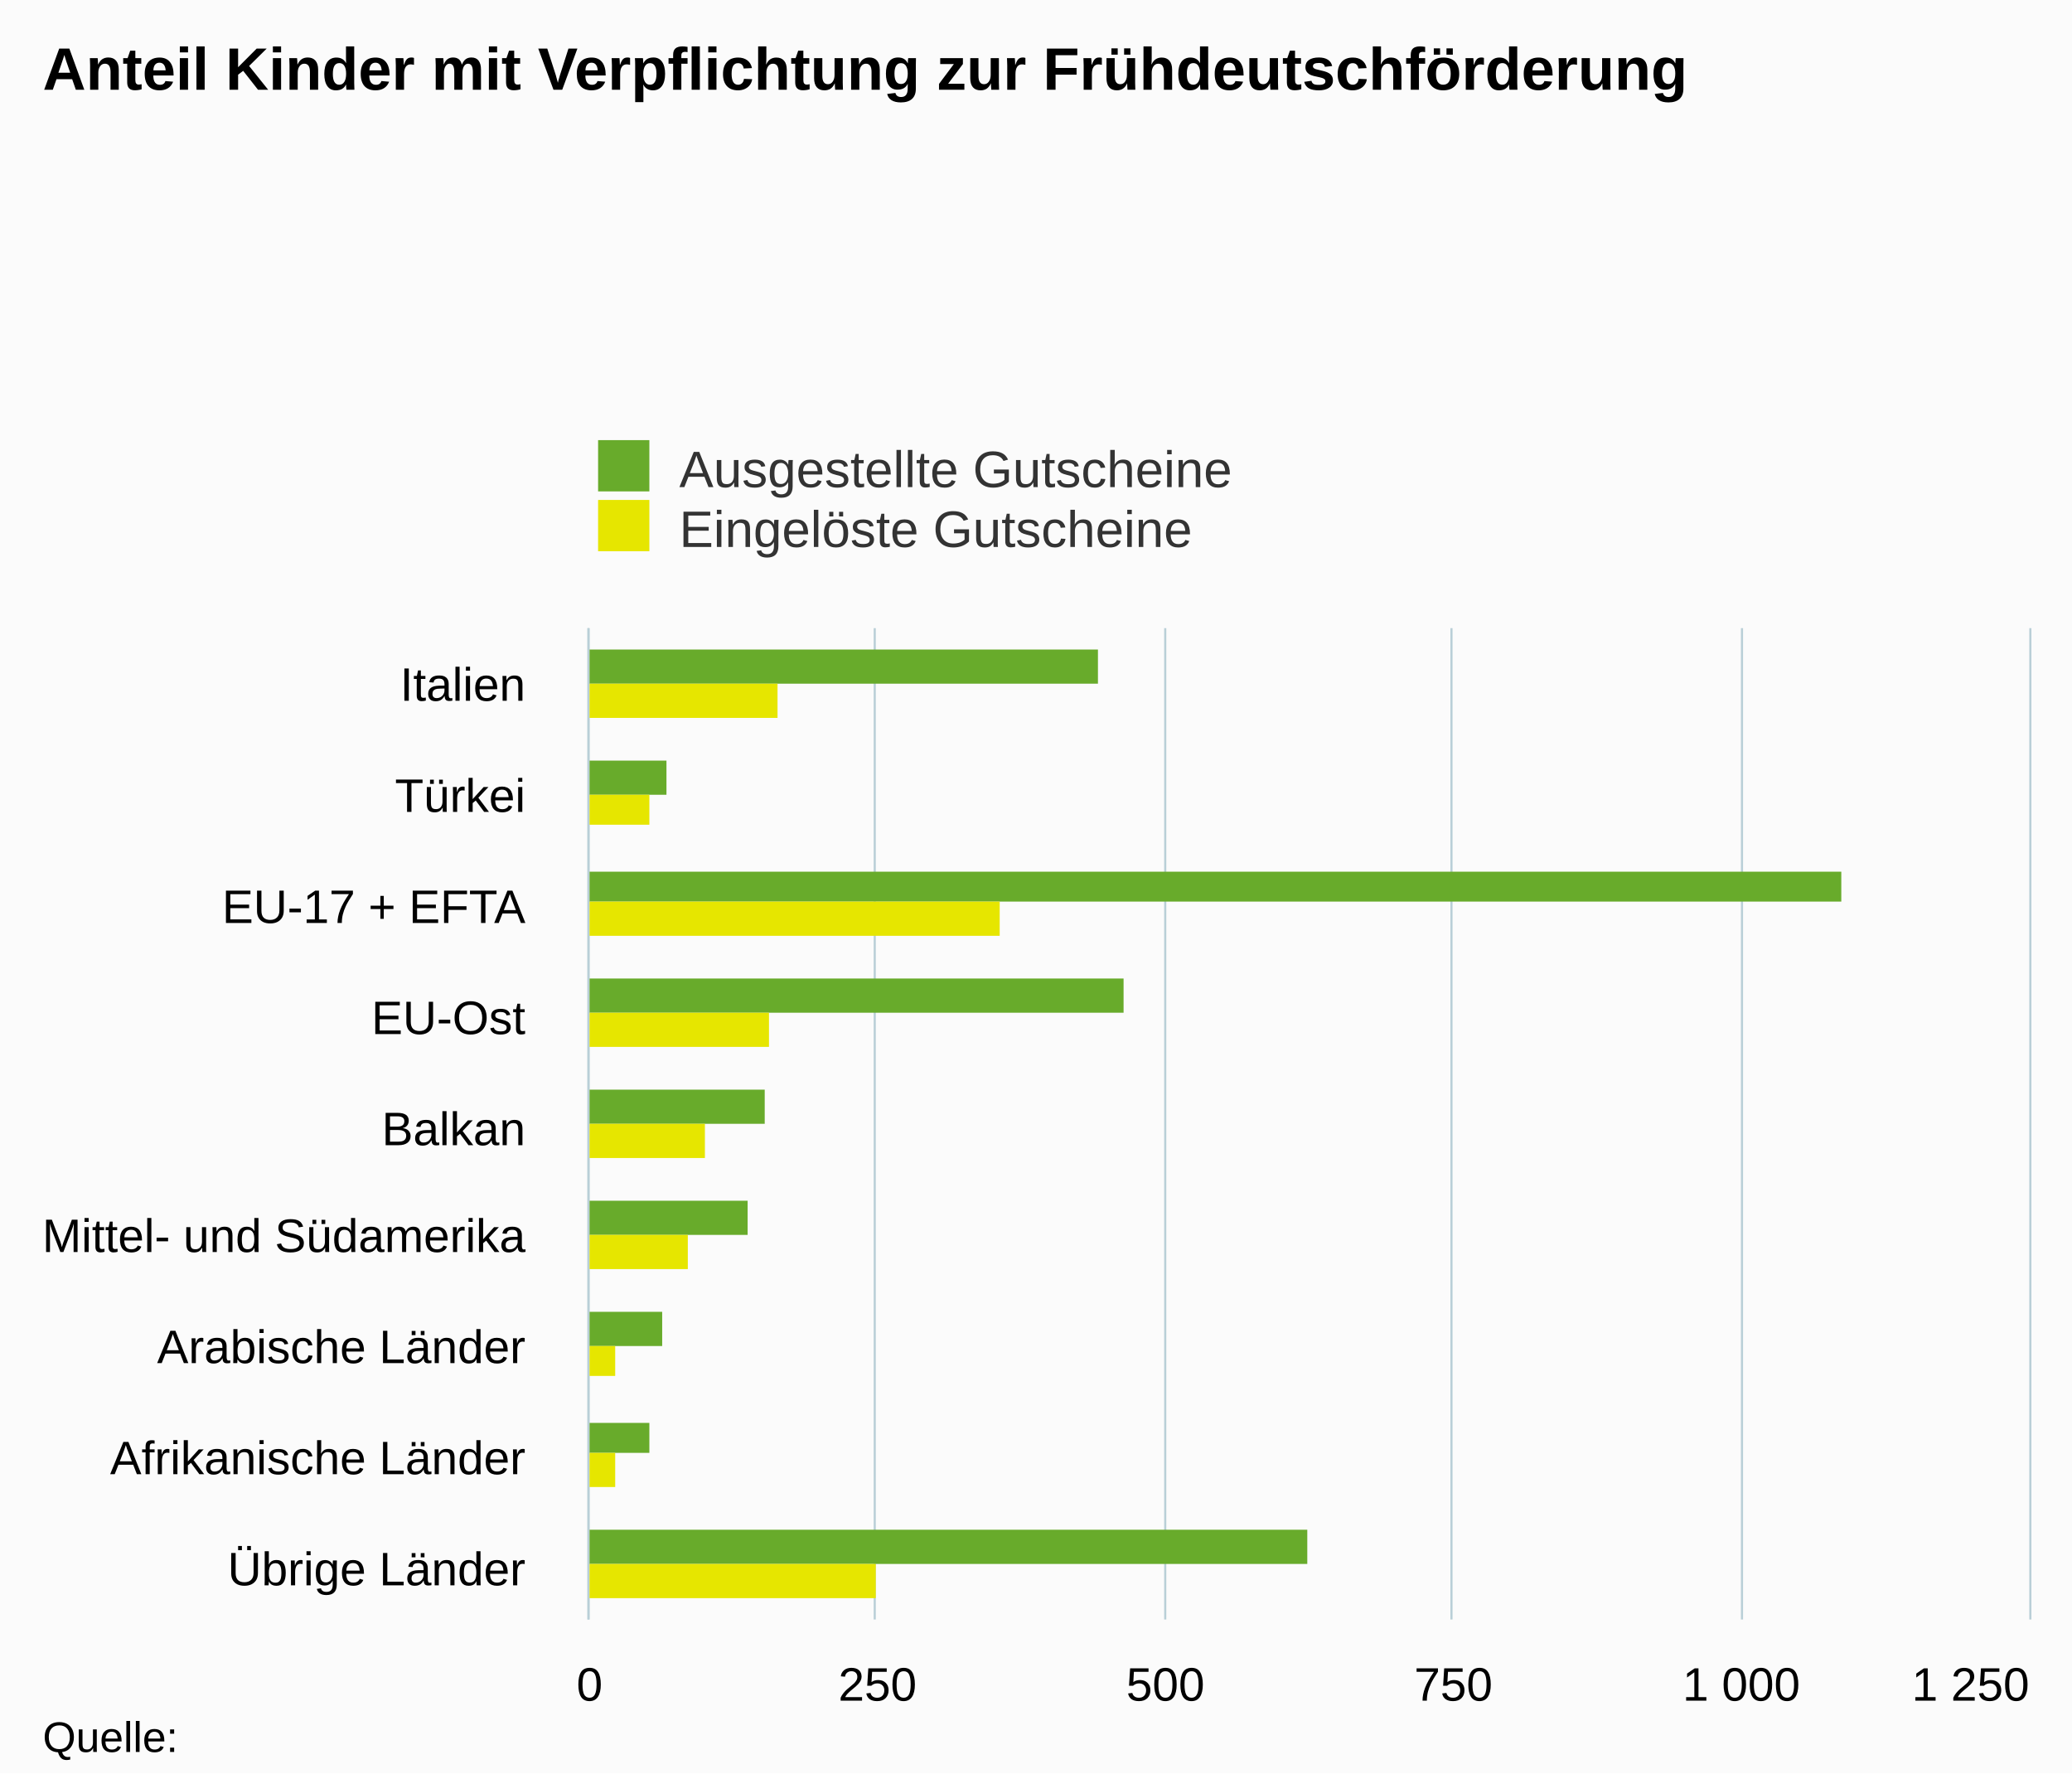
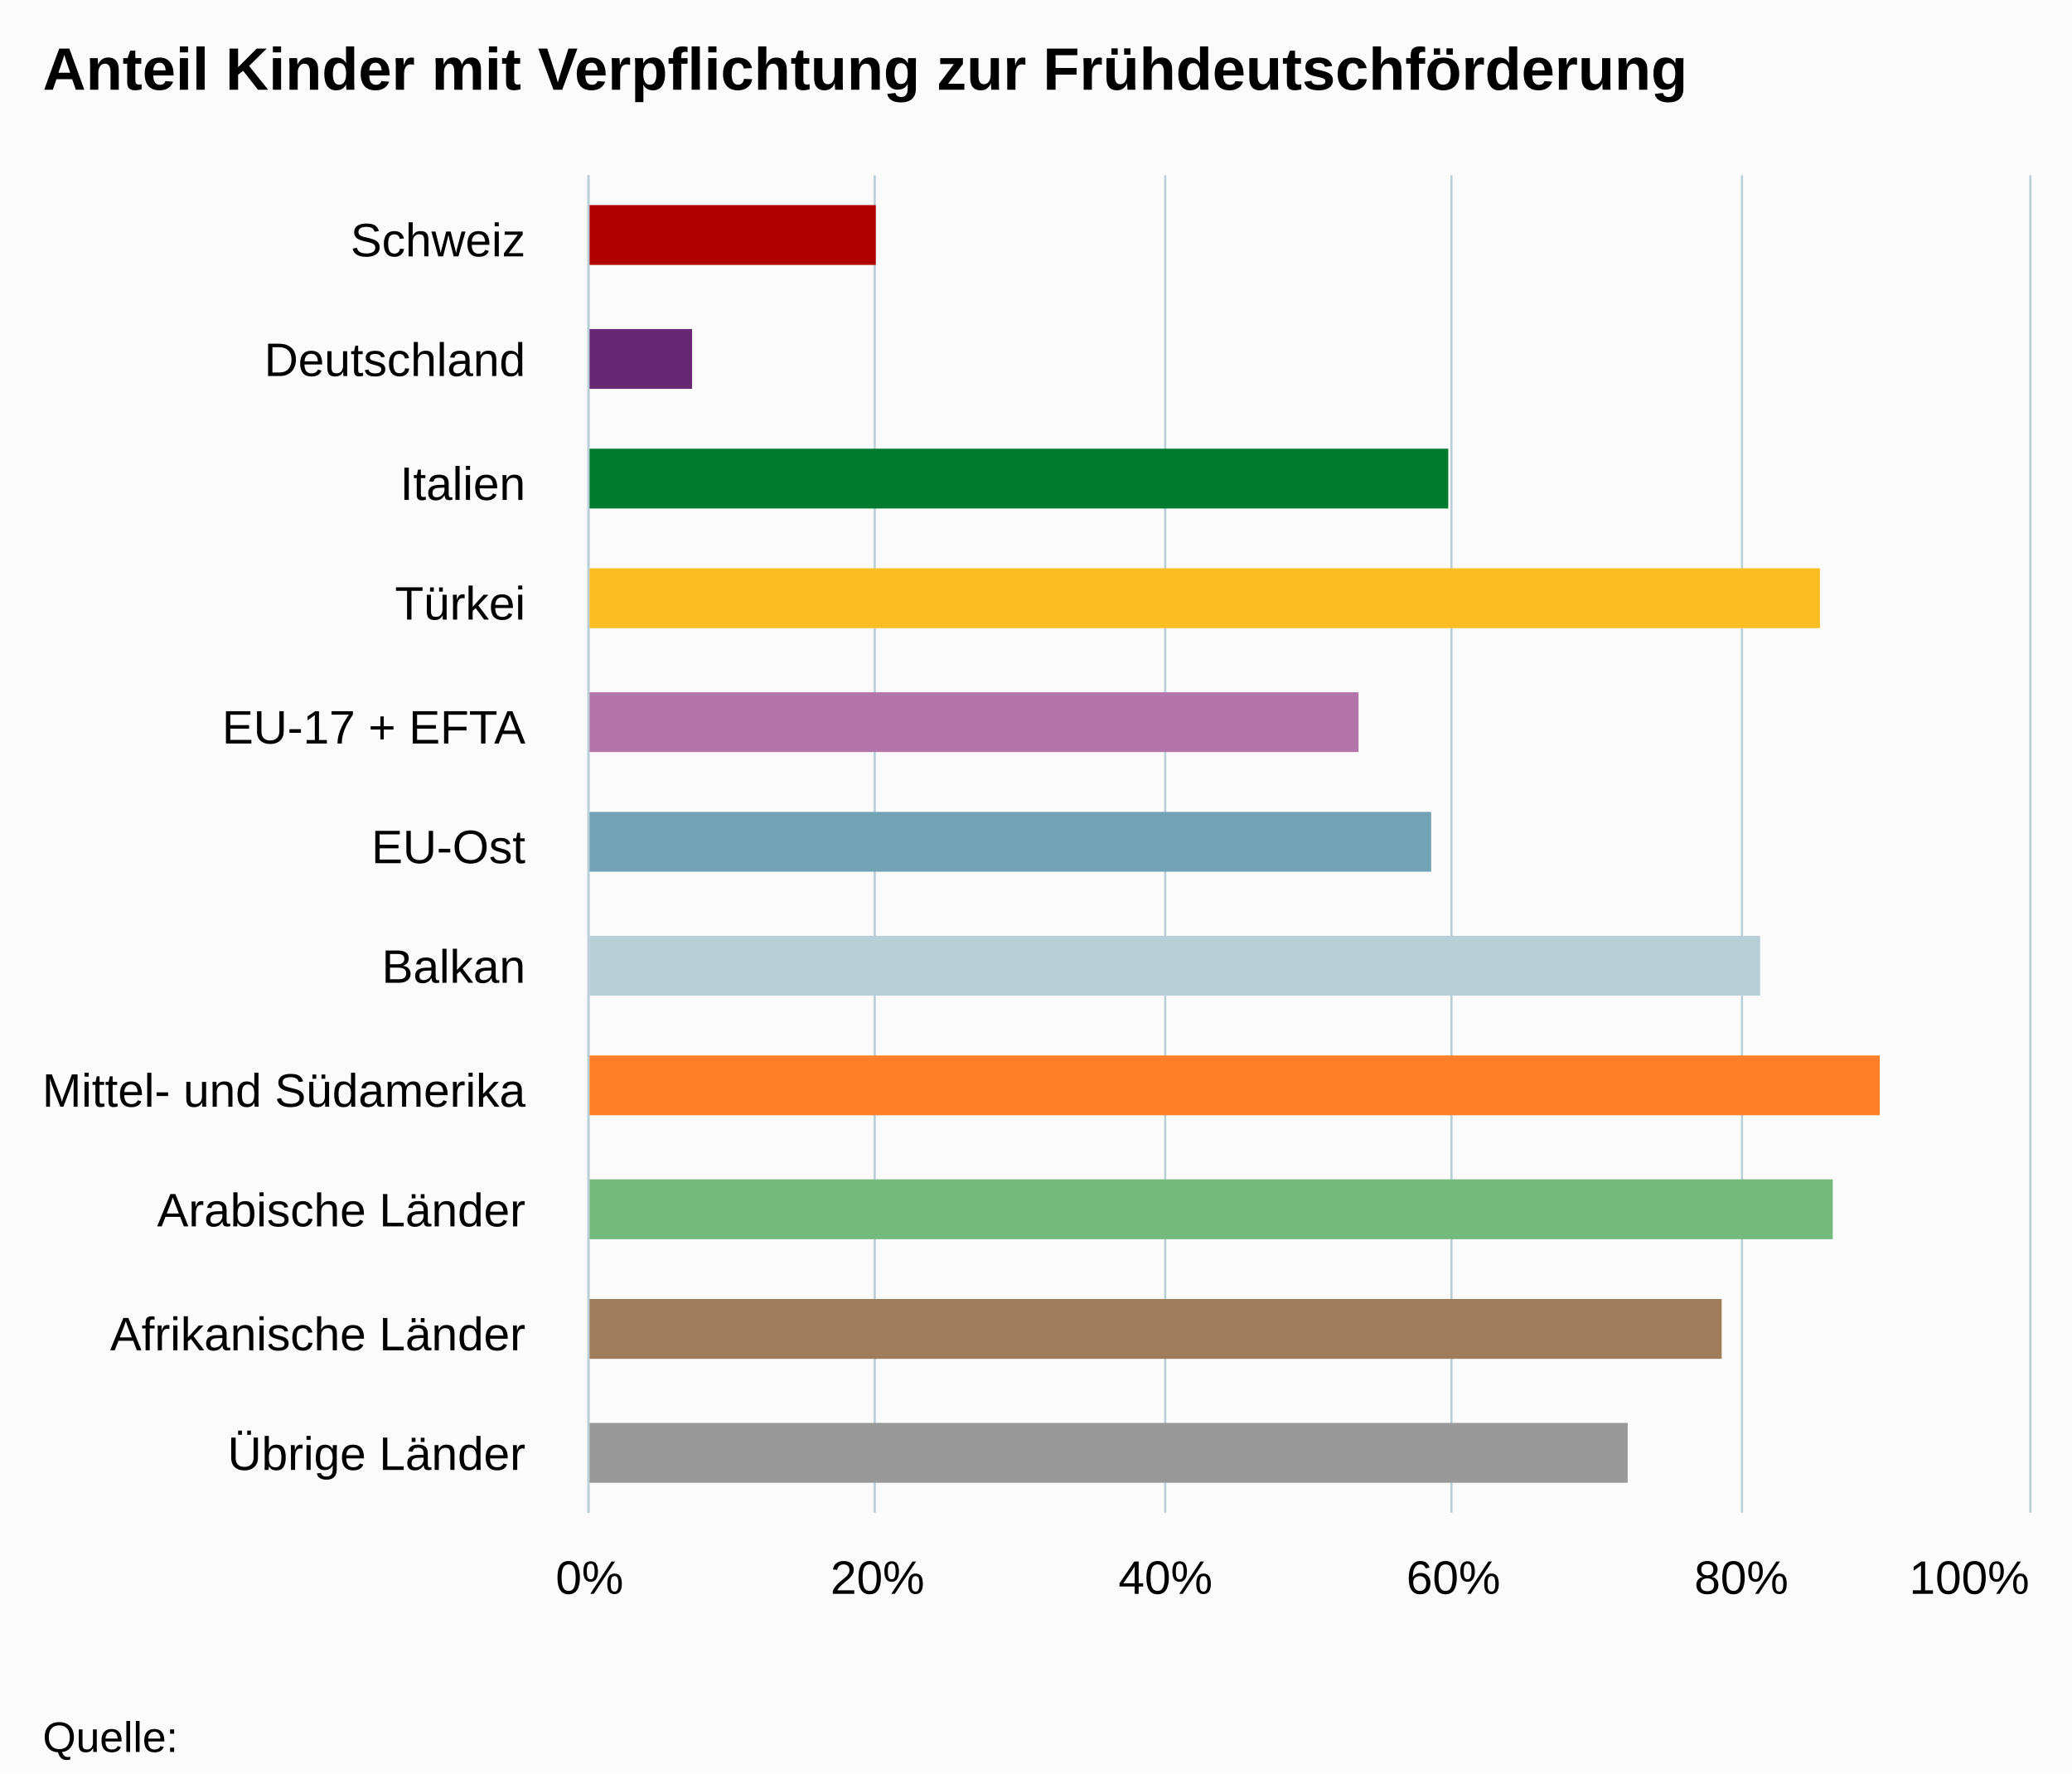
<svg xmlns="http://www.w3.org/2000/svg" version="1.1" class="highcharts-root" style="font-family:Arial;font-size:12px;" viewBox="0 0 485 415">
  <defs>
    <clipPath>
-       <rect x="0" y="0" width="232" height="337" fill="none" />
+       <rect x="0" y="0" width="313" height="337" fill="none" />
    </clipPath>
    <clipPath id="a">
-       <rect x="0" y="0" width="232" height="337" fill="none" />
+       <rect x="0" y="0" width="313" height="337" fill="none" />
    </clipPath>
  </defs>
  <rect fill="#fbfbfb" class="highcharts-background" x="0" y="0" width="485" height="415" rx="0" ry="0" />
-   <rect fill="none" class="highcharts-plot-background" x="138" y="147" width="337" height="232" />
+   <rect fill="none" class="highcharts-plot-background" x="138" y="41" width="337" height="313" />
  <g class="highcharts-pane-group" />
  <g class="highcharts-grid highcharts-xaxis-grid ">
-     <path fill="none" class="highcharts-grid-line" d="M 138 173.5 L 475 173.5" opacity="1" />
-     <path fill="none" class="highcharts-grid-line" d="M 138 199.5 L 475 199.5" opacity="1" />
-     <path fill="none" class="highcharts-grid-line" d="M 138 224.5 L 475 224.5" opacity="1" />
-     <path fill="none" class="highcharts-grid-line" d="M 138 250.5 L 475 250.5" opacity="1" />
-     <path fill="none" class="highcharts-grid-line" d="M 138 276.5 L 475 276.5" opacity="1" />
-     <path fill="none" class="highcharts-grid-line" d="M 138 302.5 L 475 302.5" opacity="1" />
-     <path fill="none" class="highcharts-grid-line" d="M 138 327.5 L 475 327.5" opacity="1" />
-     <path fill="none" class="highcharts-grid-line" d="M 138 353.5 L 475 353.5" opacity="1" />
-     <path fill="none" class="highcharts-grid-line" d="M 138 379.5 L 475 379.5" opacity="1" />
-     <path fill="none" class="highcharts-grid-line" d="M 138 147.5 L 475 147.5" opacity="1" />
+     <path fill="none" class="highcharts-grid-line" d="M 138 69.5 L 475 69.5" opacity="1" />
+     <path fill="none" class="highcharts-grid-line" d="M 138 98.5 L 475 98.5" opacity="1" />
+     <path fill="none" class="highcharts-grid-line" d="M 138 126.5 L 475 126.5" opacity="1" />
+     <path fill="none" class="highcharts-grid-line" d="M 138 155.5 L 475 155.5" opacity="1" />
+     <path fill="none" class="highcharts-grid-line" d="M 138 183.5 L 475 183.5" opacity="1" />
+     <path fill="none" class="highcharts-grid-line" d="M 138 212.5 L 475 212.5" opacity="1" />
+     <path fill="none" class="highcharts-grid-line" d="M 138 240.5 L 475 240.5" opacity="1" />
+     <path fill="none" class="highcharts-grid-line" d="M 138 269.5 L 475 269.5" opacity="1" />
+     <path fill="none" class="highcharts-grid-line" d="M 138 297.5 L 475 297.5" opacity="1" />
+     <path fill="none" class="highcharts-grid-line" d="M 138 326.5 L 475 326.5" opacity="1" />
+     <path fill="none" class="highcharts-grid-line" d="M 138 354.5 L 475 354.5" opacity="1" />
+     <path fill="none" class="highcharts-grid-line" d="M 138 41.5 L 475 41.5" opacity="1" />
  </g>
  <g class="highcharts-grid highcharts-yaxis-grid ">
-     <path fill="none" stroke="#B9CFD7" stroke-width="0.5" class="highcharts-grid-line" d="M 137.75 147 L 137.75 379" opacity="1" />
-     <path fill="none" stroke="#B9CFD7" stroke-width="0.5" class="highcharts-grid-line" d="M 204.75 147 L 204.75 379" opacity="1" />
-     <path fill="none" stroke="#B9CFD7" stroke-width="0.5" class="highcharts-grid-line" d="M 272.75 147 L 272.75 379" opacity="1" />
-     <path fill="none" stroke="#B9CFD7" stroke-width="0.5" class="highcharts-grid-line" d="M 339.75 147 L 339.75 379" opacity="1" />
-     <path fill="none" stroke="#B9CFD7" stroke-width="0.5" class="highcharts-grid-line" d="M 407.75 147 L 407.75 379" opacity="1" />
-     <path fill="none" stroke="#B9CFD7" stroke-width="0.5" class="highcharts-grid-line" d="M 475.25 147 L 475.25 379" opacity="1" />
+     <path fill="none" stroke="#B9CFD7" stroke-width="0.5" class="highcharts-grid-line" d="M 137.75 41 L 137.75 354" opacity="1" />
+     <path fill="none" stroke="#B9CFD7" stroke-width="0.5" class="highcharts-grid-line" d="M 204.75 41 L 204.75 354" opacity="1" />
+     <path fill="none" stroke="#B9CFD7" stroke-width="0.5" class="highcharts-grid-line" d="M 272.75 41 L 272.75 354" opacity="1" />
+     <path fill="none" stroke="#B9CFD7" stroke-width="0.5" class="highcharts-grid-line" d="M 339.75 41 L 339.75 354" opacity="1" />
+     <path fill="none" stroke="#B9CFD7" stroke-width="0.5" class="highcharts-grid-line" d="M 407.75 41 L 407.75 354" opacity="1" />
+     <path fill="none" stroke="#B9CFD7" stroke-width="0.5" class="highcharts-grid-line" d="M 475.25 41 L 475.25 354" opacity="1" />
  </g>
-   <rect fill="none" class="highcharts-plot-border" x="138" y="147" width="337" height="232" />
+   <rect fill="none" class="highcharts-plot-border" x="138" y="41" width="337" height="313" />
  <g class="highcharts-axis highcharts-xaxis ">
-     <path fill="none" class="highcharts-axis-line" stroke="#B9CFD7" stroke-width="0.5" d="M 137.75 147 L 137.75 379" />
+     <path fill="none" class="highcharts-axis-line" stroke="#B9CFD7" stroke-width="0.5" d="M 137.75 41 L 137.75 354" />
  </g>
  <g class="highcharts-axis highcharts-yaxis ">
-     <path fill="none" class="highcharts-axis-line" d="M 138 379 L 475 379" />
+     <path fill="none" class="highcharts-axis-line" d="M 138 354 L 475 354" />
  </g>
  <g class="highcharts-series-group">
-     <g class="highcharts-series highcharts-series-0 highcharts-column-series " transform="translate(475,379) rotate(90) scale(-1,1) scale(1 1)" clip-path="url(#a)">
-       <rect x="219" y="218" width="8" height="120" fill="#68AB2B" class="highcharts-point" />
-       <rect x="193" y="319" width="8" height="19" fill="#68AB2B" class="highcharts-point" />
-       <rect x="168" y="44" width="7" height="294" fill="#68AB2B" class="highcharts-point" />
-       <rect x="142" y="212" width="8" height="126" fill="#68AB2B" class="highcharts-point" />
-       <rect x="116" y="296" width="8" height="42" fill="#68AB2B" class="highcharts-point" />
-       <rect x="90" y="300" width="8" height="38" fill="#68AB2B" class="highcharts-point" />
-       <rect x="64" y="320" width="8" height="18" fill="#68AB2B" class="highcharts-point" />
-       <rect x="39" y="323" width="7" height="15" fill="#68AB2B" class="highcharts-point" />
-       <rect x="13" y="169" width="8" height="169" fill="#68AB2B" class="highcharts-point" />
+     <g class="highcharts-series highcharts-series-0 highcharts-column-series " transform="translate(475,354) rotate(90) scale(-1,1) scale(1 1)" clip-path="url(#a)">
+       <rect x="292" y="270" width="14" height="68" fill="#b00000" class="highcharts-point highcharts-color-0" />
+       <rect x="263" y="313" width="14" height="25" fill="#672773" class="highcharts-point highcharts-color-1" />
+       <rect x="235" y="136" width="14" height="202" fill="#007a2f" class="highcharts-point highcharts-color-2" />
+       <rect x="207" y="49" width="14" height="289" fill="#fabd24" class="highcharts-point highcharts-color-3" />
+       <rect x="178" y="157" width="14" height="181" fill="#b475ab" class="highcharts-point highcharts-color-4" />
+       <rect x="150" y="140" width="14" height="198" fill="#71a3b5" class="highcharts-point highcharts-color-5" />
+       <rect x="121" y="63" width="14" height="275" fill="#b9cfd7" class="highcharts-point highcharts-color-6" />
+       <rect x="93" y="35" width="14" height="303" fill="#ff8028" class="highcharts-point highcharts-color-7" />
+       <rect x="64" y="46" width="14" height="292" fill="#73ba7c" class="highcharts-point highcharts-color-8" />
+       <rect x="36" y="72" width="14" height="266" fill="#9f7c5a" class="highcharts-point highcharts-color-9" />
+       <rect x="7" y="94" width="14" height="244" fill="#999999" class="highcharts-point highcharts-color-10" />
    </g>
-     <g class="highcharts-markers highcharts-series-0 highcharts-column-series " transform="translate(475,379) rotate(90) scale(-1,1) scale(1 1)" clip-path="none" />
-     <g class="highcharts-series highcharts-series-1 highcharts-column-series " transform="translate(475,379) rotate(90) scale(-1,1) scale(1 1)" clip-path="url(#a)">
-       <rect x="211" y="293" width="8" height="45" fill="#E6E600" class="highcharts-point" />
-       <rect x="186" y="323" width="7" height="15" fill="#E6E600" class="highcharts-point" />
-       <rect x="160" y="241" width="8" height="97" fill="#E6E600" class="highcharts-point" />
-       <rect x="134" y="295" width="8" height="43" fill="#E6E600" class="highcharts-point" />
-       <rect x="108" y="310" width="8" height="28" fill="#E6E600" class="highcharts-point" />
-       <rect x="82" y="314" width="8" height="24" fill="#E6E600" class="highcharts-point" />
-       <rect x="57" y="331" width="7" height="7" fill="#E6E600" class="highcharts-point" />
-       <rect x="31" y="331" width="8" height="7" fill="#E6E600" class="highcharts-point" />
-       <rect x="5" y="270" width="8" height="68" fill="#E6E600" class="highcharts-point" />
-     </g>
-     <g class="highcharts-markers highcharts-series-1 highcharts-column-series " transform="translate(475,379) rotate(90) scale(-1,1) scale(1 1)" clip-path="none" />
+     <g class="highcharts-markers highcharts-series-0 highcharts-column-series " transform="translate(475,354) rotate(90) scale(-1,1) scale(1 1)" clip-path="none" />
  </g>
  <text x="10" text-anchor="start" class="highcharts-title" style="color:#000000;font-size:14px;font-weight:bold;fill:#000000;" y="21">
    <tspan>Anteil Kinder mit Verpflichtung zur Frühdeutschförderung</tspan>
  </text>
  <text x="10" text-anchor="start" class="highcharts-subtitle" style="color:#000000;font-size:12px;font-weight:normal;font-family:Arial;fill:#000000;" y="40" />
-   <g class="highcharts-legend" transform="translate(130,96)">
-     <rect fill="none" class="highcharts-legend-box" rx="0" ry="0" x="0" y="0" width="166" height="39" visibility="visible" />
-     <g>
-       <g>
-         <g class="highcharts-legend-item highcharts-column-series highcharts-color-undefined highcharts-series-0" transform="translate(8,3)">
-           <text x="21" style="color:#333333;font-size:12px;font-weight:normal;cursor:pointer;fill:#333333;" text-anchor="start" y="15">
-             <tspan>Ausgestellte Gutscheine</tspan>
-           </text>
-           <rect x="2" y="4" width="12" height="12" fill="#68AB2B" class="highcharts-point" />
-         </g>
-         <g class="highcharts-legend-item highcharts-column-series highcharts-color-undefined highcharts-series-1" transform="translate(8,17)">
-           <text x="21" y="15" style="color:#333333;font-size:12px;font-weight:normal;cursor:pointer;fill:#333333;" text-anchor="start">
-             <tspan>Eingelöste Gutscheine</tspan>
-           </text>
-           <rect x="2" y="4" width="12" height="12" fill="#E6E600" class="highcharts-point" />
-         </g>
-       </g>
-     </g>
-   </g>
  <g class="highcharts-axis-labels highcharts-xaxis-labels ">
-     <text x="123" style="color:#000000;cursor:default;font-size:11px;fill:#000000;" text-anchor="end" transform="translate(0,0)" y="164" opacity="1">
+     <text x="123" style="color:#000000;cursor:default;font-size:11px;fill:#000000;" text-anchor="end" transform="translate(0,0)" y="60" opacity="1">
+       <tspan>Schweiz</tspan>
+     </text>
+     <text x="123" style="color:#000000;cursor:default;font-size:11px;fill:#000000;" text-anchor="end" transform="translate(0,0)" y="88" opacity="1">
+       <tspan>Deutschland</tspan>
+     </text>
+     <text x="123" style="color:#000000;cursor:default;font-size:11px;fill:#000000;" text-anchor="end" transform="translate(0,0)" y="117" opacity="1">
      <tspan>Italien</tspan>
    </text>
-     <text x="123" style="color:#000000;cursor:default;font-size:11px;fill:#000000;" text-anchor="end" transform="translate(0,0)" y="190" opacity="1">
+     <text x="123" style="color:#000000;cursor:default;font-size:11px;fill:#000000;" text-anchor="end" transform="translate(0,0)" y="145" opacity="1">
      <tspan>Türkei</tspan>
    </text>
-     <text x="123" style="color:#000000;cursor:default;font-size:11px;fill:#000000;" text-anchor="end" transform="translate(0,0)" y="216" opacity="1">
+     <text x="123" style="color:#000000;cursor:default;font-size:11px;fill:#000000;" text-anchor="end" transform="translate(0,0)" y="174" opacity="1">
      <tspan>EU-17 + EFTA</tspan>
    </text>
-     <text x="123" style="color:#000000;cursor:default;font-size:11px;fill:#000000;" text-anchor="end" transform="translate(0,0)" y="242" opacity="1">
+     <text x="123" style="color:#000000;cursor:default;font-size:11px;fill:#000000;" text-anchor="end" transform="translate(0,0)" y="202" opacity="1">
      <tspan>EU-Ost</tspan>
    </text>
-     <text x="123" style="color:#000000;cursor:default;font-size:11px;fill:#000000;" text-anchor="end" transform="translate(0,0)" y="268" opacity="1">
+     <text x="123" style="color:#000000;cursor:default;font-size:11px;fill:#000000;" text-anchor="end" transform="translate(0,0)" y="230" opacity="1">
      <tspan>Balkan</tspan>
    </text>
-     <text x="123" style="color:#000000;cursor:default;font-size:11px;fill:#000000;" text-anchor="end" transform="translate(0,0)" y="293" opacity="1">
+     <text x="123" style="color:#000000;cursor:default;font-size:11px;fill:#000000;" text-anchor="end" transform="translate(0,0)" y="259" opacity="1">
      <tspan>Mittel- und Südamerika</tspan>
    </text>
-     <text x="123" style="color:#000000;cursor:default;font-size:11px;fill:#000000;" text-anchor="end" transform="translate(0,0)" y="319" opacity="1">
+     <text x="123" style="color:#000000;cursor:default;font-size:11px;fill:#000000;" text-anchor="end" transform="translate(0,0)" y="287" opacity="1">
      <tspan>Arabische Länder</tspan>
    </text>
-     <text x="123" style="color:#000000;cursor:default;font-size:11px;fill:#000000;" text-anchor="end" transform="translate(0,0)" y="345" opacity="1">
+     <text x="123" style="color:#000000;cursor:default;font-size:11px;fill:#000000;" text-anchor="end" transform="translate(0,0)" y="316" opacity="1">
      <tspan>Afrikanische Länder</tspan>
    </text>
-     <text x="123" style="color:#000000;cursor:default;font-size:11px;fill:#000000;" text-anchor="end" transform="translate(0,0)" y="371" opacity="1">
+     <text x="123" style="color:#000000;cursor:default;font-size:11px;fill:#000000;" text-anchor="end" transform="translate(0,0)" y="344" opacity="1">
      <tspan>Übrige Länder</tspan>
    </text>
  </g>
  <g class="highcharts-axis-labels highcharts-yaxis-labels ">
-     <text x="138" style="color:#000000;cursor:default;font-size:11px;fill:#000000;" text-anchor="middle" transform="translate(0,0)" y="398" opacity="1">
-       <tspan>0</tspan>
+     <text x="138" style="color:#000000;cursor:default;font-size:11px;fill:#000000;" text-anchor="middle" transform="translate(0,0)" y="373" opacity="1">
+       0%
    </text>
-     <text x="407.6" style="color:#000000;cursor:default;font-size:11px;fill:#000000;" text-anchor="middle" transform="translate(0,0)" y="398" opacity="1">
-       <tspan>1 000</tspan>
+     <text x="205.4" style="color:#000000;cursor:default;font-size:11px;fill:#000000;" text-anchor="middle" transform="translate(0,0)" y="373" opacity="1">
+       20%
    </text>
-     <text x="205.4" style="color:#000000;cursor:default;font-size:11px;fill:#000000;" text-anchor="middle" transform="translate(0,0)" y="398" opacity="1">
-       250
+     <text x="272.8" style="color:#000000;cursor:default;font-size:11px;fill:#000000;" text-anchor="middle" transform="translate(0,0)" y="373" opacity="1">
+       40%
    </text>
-     <text x="272.8" style="color:#000000;cursor:default;font-size:11px;fill:#000000;" text-anchor="middle" transform="translate(0,0)" y="398" opacity="1">
-       500
+     <text x="340.2" style="color:#000000;cursor:default;font-size:11px;fill:#000000;" text-anchor="middle" transform="translate(0,0)" y="373" opacity="1">
+       60%
    </text>
-     <text x="340.2" style="color:#000000;cursor:default;font-size:11px;fill:#000000;" text-anchor="middle" transform="translate(0,0)" y="398" opacity="1">
-       750
+     <text x="407.6" style="color:#000000;cursor:default;font-size:11px;fill:#000000;" text-anchor="middle" transform="translate(0,0)" y="373" opacity="1">
+       80%
    </text>
-     <text x="461.258" style="color:#000000;cursor:default;font-size:11px;fill:#000000;" text-anchor="middle" transform="translate(0,0)" y="398" opacity="1">
-       <tspan>1 250</tspan>
+     <text x="460.953" style="color:#000000;cursor:default;font-size:11px;fill:#000000;" text-anchor="middle" transform="translate(0,0)" y="373" opacity="1">
+       100%
    </text>
  </g>
  <text x="10" class="highcharts-credits" text-anchor="start" style="cursor:default;color:#000000;font-size:10px;fill:#000000;" y="410">
    <tspan>Quelle:</tspan>
  </text>
</svg>
